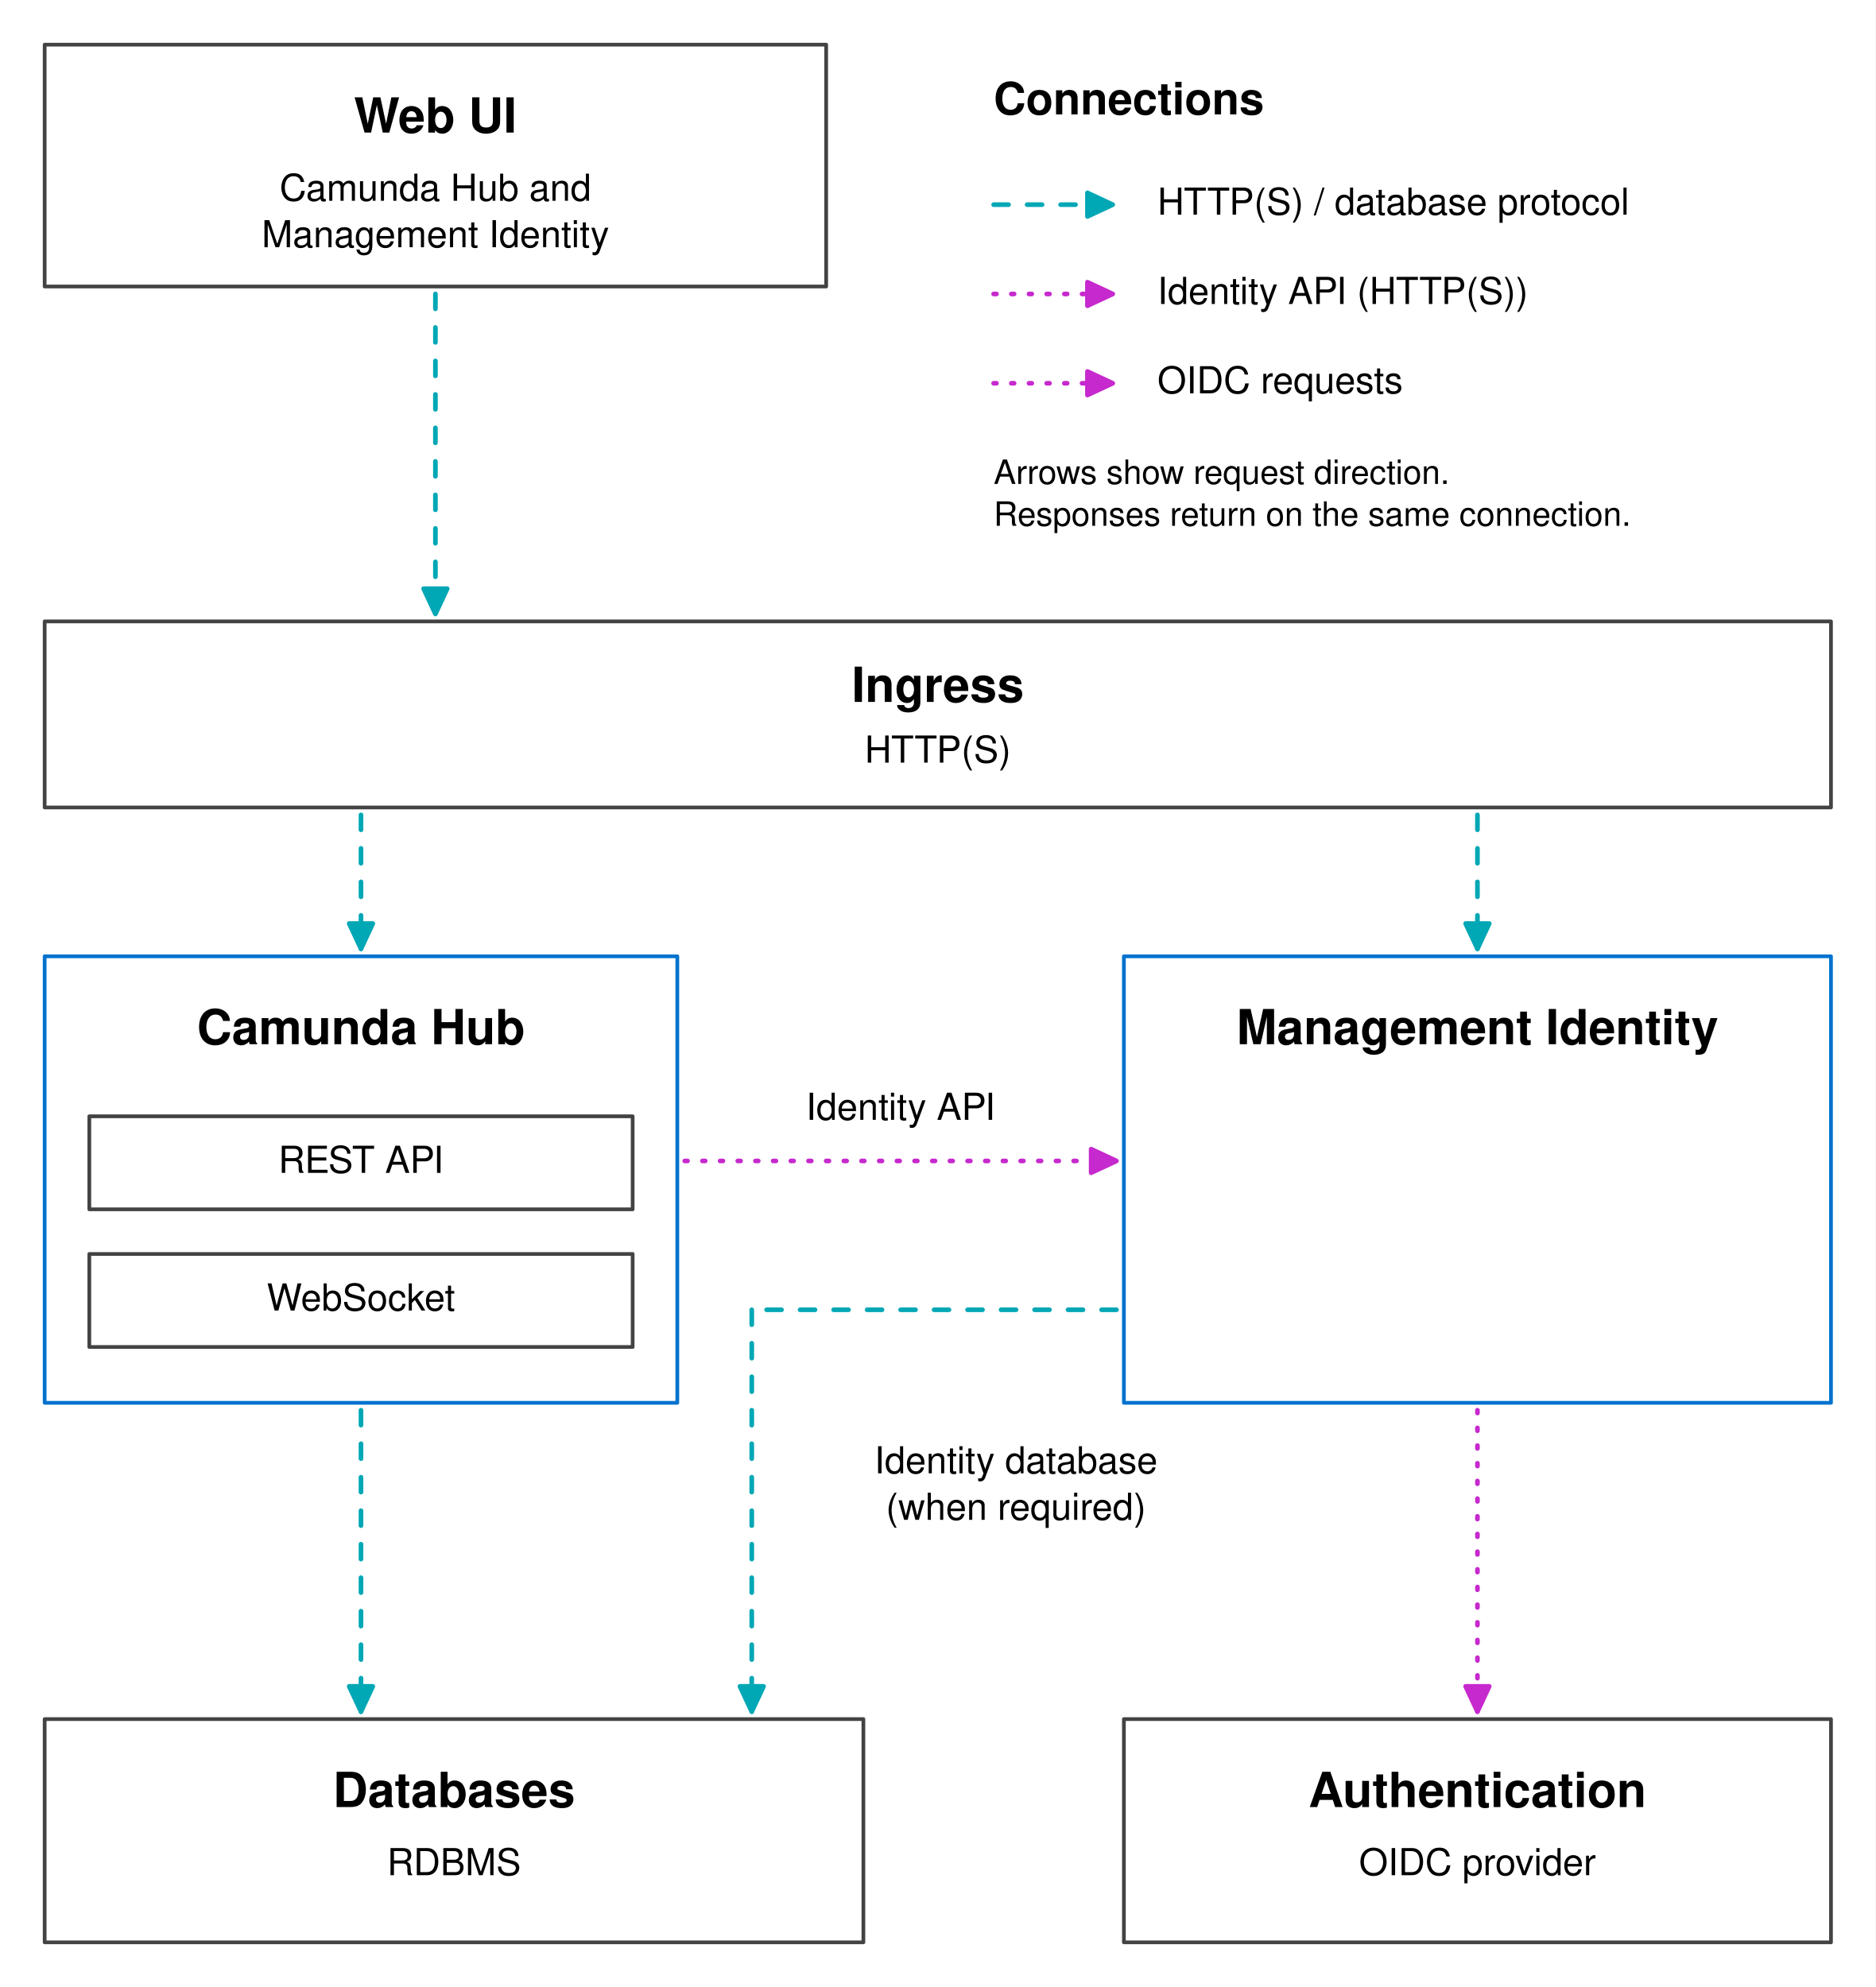
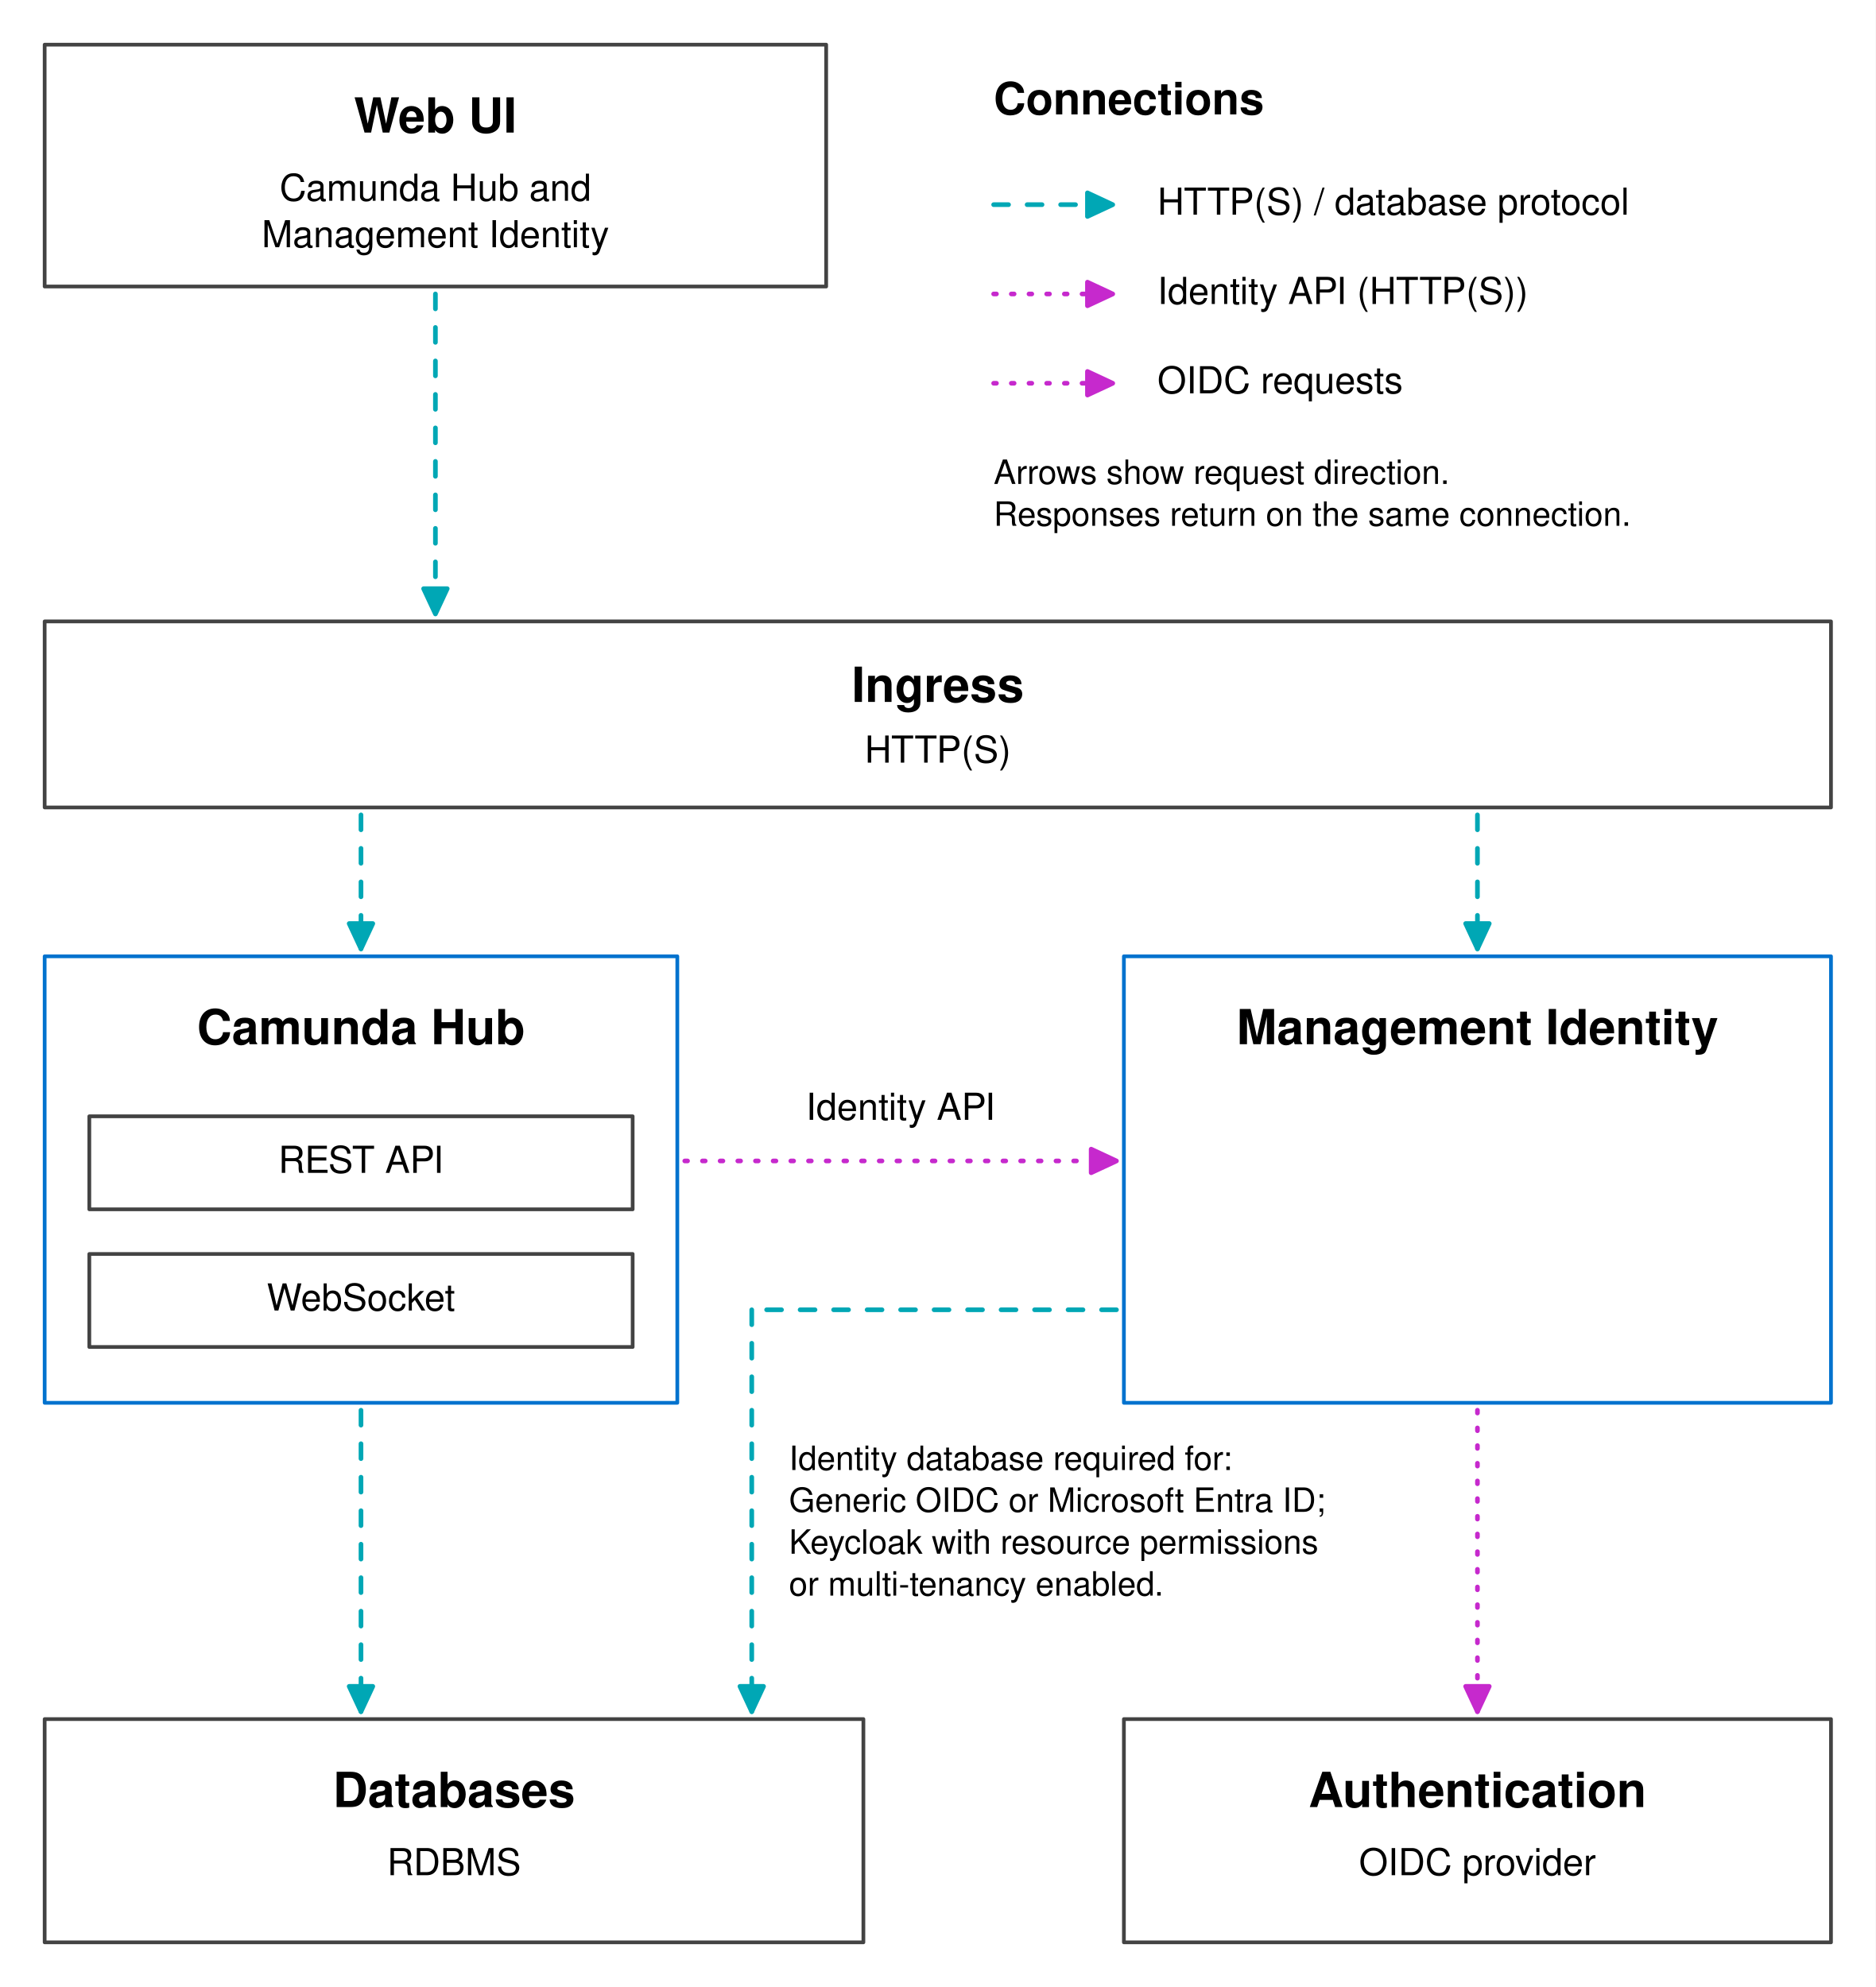
<svg xmlns="http://www.w3.org/2000/svg" version="1.1" viewBox="0 0 1008 1068" width="1008" height="1068">
  <defs>
    <style class="style-fonts">
      </style>
  </defs>
  <rect x="0" y="0" width="1008" height="1068" fill="#ffffff" />
  <g stroke-linecap="round" transform="translate(24 24) rotate(0 210 65)">
    <path d="M0 0 L420 0 L420 130 L0 130" stroke="none" stroke-width="0" fill="#FFFFFF" />
    <path d="M0 0 C84 0, 168 0, 420 0 M0 0 C114.24 0, 228.47 0, 420 0 M420 0 C420 30.57, 420 61.13, 420 130 M420 0 C420 48.79, 420 97.57, 420 130 M420 130 C268.16 130, 116.33 130, 0 130 M420 130 C318.82 130, 217.64 130, 0 130 M0 130 C0 85.71, 0 41.42, 0 0 M0 130 C0 84.3, 0 38.6, 0 0" stroke="#434343" stroke-width="2" fill="none" />
  </g>
  <g transform="translate(48 48) rotate(0 186 16.25)">
    <text x="186" y="23.271" font-family="Helvetica, Segoe UI Emoji" font-size="26px" fill="#000000" text-anchor="middle" style="white-space: pre;" direction="ltr" dominant-baseline="alphabetic" font-weight="700">Web UI</text>
  </g>
  <g transform="translate(48 90) rotate(0 186 25)">
    <text x="186" y="17.9" font-family="Helvetica, Segoe UI Emoji" font-size="20px" fill="#000000" text-anchor="middle" style="white-space: pre;" direction="ltr" dominant-baseline="alphabetic">Camunda Hub and</text>
    <text x="186" y="42.9" font-family="Helvetica, Segoe UI Emoji" font-size="20px" fill="#000000" text-anchor="middle" style="white-space: pre;" direction="ltr" dominant-baseline="alphabetic">Management Identity</text>
  </g>
  <g stroke-linecap="round" transform="translate(24 334) rotate(0 480 50)">
    <path d="M0 0 L960 0 L960 100 L0 100" stroke="none" stroke-width="0" fill="#FFFFFF" />
    <path d="M0 0 C192.02 0, 384.03 0, 960 0 M0 0 C276.46 0, 552.91 0, 960 0 M960 0 C960 34.05, 960 68.11, 960 100 M960 0 C960 30.11, 960 60.23, 960 100 M960 100 C723.79 100, 487.58 100, 0 100 M960 100 C610.91 100, 261.82 100, 0 100 M0 100 C0 63.72, 0 27.45, 0 0 M0 100 C0 79.39, 0 58.78, 0 0" stroke="#434343" stroke-width="2" fill="none" />
  </g>
  <g transform="translate(48 354) rotate(0 456 16.25)">
    <text x="456" y="23.271" font-family="Helvetica, Segoe UI Emoji" font-size="26px" fill="#000000" text-anchor="middle" style="white-space: pre;" direction="ltr" dominant-baseline="alphabetic" font-weight="700">Ingress</text>
  </g>
  <g transform="translate(48 392) rotate(0 456 12.5)">
    <text x="456" y="17.9" font-family="Helvetica, Segoe UI Emoji" font-size="20px" fill="#000000" text-anchor="middle" style="white-space: pre;" direction="ltr" dominant-baseline="alphabetic">HTTP(S)</text>
  </g>
  <g stroke-linecap="round" transform="translate(24 514) rotate(0 170 120)">
    <path d="M0 0 L340 0 L340 240 L0 240" stroke="none" stroke-width="0" fill="#FFFFFF" />
    <path d="M0 0 C68.01 0, 136.02 0, 340 0 M0 0 C103.35 0, 206.69 0, 340 0 M340 0 C340 59.02, 340 118.05, 340 240 M340 0 C340 54.47, 340 108.95, 340 240 M340 240 C227.6 240, 115.2 240, 0 240 M340 240 C242.64 240, 145.27 240, 0 240 M0 240 C0 147.64, 0 55.29, 0 0 M0 240 C0 177.44, 0 114.89, 0 0" stroke="#0072CE" stroke-width="2" fill="none" />
  </g>
  <g transform="translate(48 538) rotate(0 146 16.25)">
    <text x="146" y="23.271" font-family="Helvetica, Segoe UI Emoji" font-size="26px" fill="#000000" text-anchor="middle" style="white-space: pre;" direction="ltr" dominant-baseline="alphabetic" font-weight="700">Camunda Hub</text>
  </g>
  <g stroke-linecap="round" transform="translate(48 600) rotate(0 146 25)">
    <path d="M0 0 L292 0 L292 50 L0 50" stroke="none" stroke-width="0" fill="#FFFFFF" />
    <path d="M0 0 C58.41 0, 116.82 0, 292 0 M0 0 C72.4 0, 144.8 0, 292 0 M292 0 C292 15.81, 292 31.62, 292 50 M292 0 C292 18.88, 292 37.75, 292 50 M292 50 C217.94 50, 143.89 50, 0 50 M292 50 C184.49 50, 76.98 50, 0 50 M0 50 C0 36.69, 0 23.38, 0 0 M0 50 C0 31.82, 0 13.63, 0 0" stroke="#434343" stroke-width="2" fill="none" />
  </g>
  <g transform="translate(72 612.5) rotate(0 122 12.5)">
    <text x="122" y="17.9" font-family="Helvetica, Segoe UI Emoji" font-size="20px" fill="#000000" text-anchor="middle" style="white-space: pre;" direction="ltr" dominant-baseline="alphabetic">REST API</text>
  </g>
  <g stroke-linecap="round" transform="translate(48 674) rotate(0 146 25)">
    <path d="M0 0 L292 0 L292 50 L0 50" stroke="none" stroke-width="0" fill="#FFFFFF" />
    <path d="M0 0 C58.41 0, 116.83 0, 292 0 M0 0 C114.44 0, 228.89 0, 292 0 M292 0 C292 19.32, 292 38.65, 292 50 M292 0 C292 16.4, 292 32.81, 292 50 M292 50 C182.02 50, 72.04 50, 0 50 M292 50 C219 50, 146 50, 0 50 M0 50 C0 32.62, 0 15.24, 0 0 M0 50 C0 36.66, 0 23.33, 0 0" stroke="#434343" stroke-width="2" fill="none" />
  </g>
  <g transform="translate(72 686.5) rotate(0 122 12.5)">
    <text x="122" y="17.9" font-family="Helvetica, Segoe UI Emoji" font-size="20px" fill="#000000" text-anchor="middle" style="white-space: pre;" direction="ltr" dominant-baseline="alphabetic">WebSocket</text>
  </g>
  <g stroke-linecap="round" transform="translate(604 514) rotate(0 190 120)">
    <path d="M0 0 L380 0 L380 240 L0 240" stroke="none" stroke-width="0" fill="#FFFFFF" />
    <path d="M0 0 C76.02 0, 152.04 0, 380 0 M0 0 C127.65 0, 255.3 0, 380 0 M380 0 C380 61.62, 380 123.23, 380 240 M380 0 C380 66.88, 380 133.76, 380 240 M380 240 C266.13 240, 152.25 240, 0 240 M380 240 C253.91 240, 127.82 240, 0 240 M0 240 C0 185.05, 0 130.11, 0 0 M0 240 C0 151.25, 0 62.51, 0 0" stroke="#0072CE" stroke-width="2" fill="none" />
  </g>
  <g transform="translate(628 538) rotate(0 166 16.25)">
    <text x="166" y="23.271" font-family="Helvetica, Segoe UI Emoji" font-size="26px" fill="#000000" text-anchor="middle" style="white-space: pre;" direction="ltr" dominant-baseline="alphabetic" font-weight="700">Management Identity</text>
  </g>
  <g stroke-linecap="round" transform="translate(24 924) rotate(0 220 60)">
    <path d="M0 0 L440 0 L440 120 L0 120" stroke="none" stroke-width="0" fill="#FFFFFF" />
    <path d="M0 0 C88.03 0, 176.06 0, 440 0 M0 0 C123.16 0, 246.32 0, 440 0 M440 0 C440 39.24, 440 78.48, 440 120 M440 0 C440 27.51, 440 55.01, 440 120 M440 120 C342.01 120, 244.03 120, 0 120 M440 120 C346 120, 252 120, 0 120 M0 120 C0 82.76, 0 45.52, 0 0 M0 120 C0 87.26, 0 54.52, 0 0" stroke="#434343" stroke-width="2" fill="none" />
  </g>
  <g transform="translate(48 948) rotate(0 196 16.25)">
    <text x="196" y="23.271" font-family="Helvetica, Segoe UI Emoji" font-size="26px" fill="#000000" text-anchor="middle" style="white-space: pre;" direction="ltr" dominant-baseline="alphabetic" font-weight="700">Databases</text>
  </g>
  <g transform="translate(48 990) rotate(0 196 12.5)">
    <text x="196" y="17.9" font-family="Helvetica, Segoe UI Emoji" font-size="20px" fill="#000000" text-anchor="middle" style="white-space: pre;" direction="ltr" dominant-baseline="alphabetic">RDBMS</text>
  </g>
  <g stroke-linecap="round" transform="translate(604 924) rotate(0 190 60)">
    <path d="M0 0 L380 0 L380 120 L0 120" stroke="none" stroke-width="0" fill="#FFFFFF" />
    <path d="M0 0 C76.03 0, 152.06 0, 380 0 M0 0 C112.44 0, 224.88 0, 380 0 M380 0 C380 27.89, 380 55.78, 380 120 M380 0 C380 42.61, 380 85.22, 380 120 M380 120 C263.25 120, 146.5 120, 0 120 M380 120 C252.18 120, 124.36 120, 0 120 M0 120 C0 80.11, 0 40.23, 0 0 M0 120 C0 80.71, 0 41.43, 0 0" stroke="#434343" stroke-width="2" fill="none" />
  </g>
  <g transform="translate(628 948) rotate(0 166 16.25)">
    <text x="166" y="23.271" font-family="Helvetica, Segoe UI Emoji" font-size="26px" fill="#000000" text-anchor="middle" style="white-space: pre;" direction="ltr" dominant-baseline="alphabetic" font-weight="700">Authentication</text>
  </g>
  <g transform="translate(628 990) rotate(0 166 12.5)">
    <text x="166" y="17.9" font-family="Helvetica, Segoe UI Emoji" font-size="20px" fill="#000000" text-anchor="middle" style="white-space: pre;" direction="ltr" dominant-baseline="alphabetic">OIDC provider</text>
  </g>
  <g stroke-linecap="round">
    <g transform="translate(234 158) rotate(0 0 86)">
      <path d="M0 0 C0 34.42, 0 68.83, 0 172" stroke="#00A7B5" stroke-width="2.5" fill="none" stroke-dasharray="8 10" />
    </g>
    <g transform="translate(234 158) rotate(0 0 86)">
      <path d="M0 172 L-6.34 158.41 L6.34 158.41 L0 172" stroke="none" stroke-width="0" fill="#00A7B5" fill-rule="evenodd" />
      <path d="M0 172 C-1.27 169.28, -2.54 166.56, -6.34 158.41 M-6.34 158.41 C-2.39 158.41, 1.57 158.41, 6.34 158.41 M6.34 158.41 C4.2 163, 2.06 167.59, 0 172 M0 172 C0 172, 0 172, 0 172" stroke="#00A7B5" stroke-width="2.5" fill="none" />
    </g>
  </g>
  <mask />
  <g stroke-linecap="round">
    <g transform="translate(194 438) rotate(0 0 36)">
      <path d="M0 0 C0 14.41, 0 28.81, 0 72" stroke="#00A7B5" stroke-width="2.5" fill="none" stroke-dasharray="8 10" />
    </g>
    <g transform="translate(194 438) rotate(0 0 36)">
      <path d="M0 72 L-6.34 58.41 L6.34 58.41 L0 72" stroke="none" stroke-width="0" fill="#00A7B5" fill-rule="evenodd" />
      <path d="M0 72 C-1.27 69.28, -2.54 66.56, -6.34 58.41 M-6.34 58.41 C-1.47 58.41, 3.39 58.41, 6.34 58.41 M6.34 58.41 C3.98 63.48, 1.61 68.55, 0 72 M0 72 C0 72, 0 72, 0 72" stroke="#00A7B5" stroke-width="2.5" fill="none" />
    </g>
  </g>
  <mask />
  <g stroke-linecap="round">
    <g transform="translate(794 438) rotate(0 0 36)">
      <path d="M0 0 C0 14.41, 0 28.81, 0 72" stroke="#00A7B5" stroke-width="2.5" fill="none" stroke-dasharray="8 10" />
    </g>
    <g transform="translate(794 438) rotate(0 0 36)">
      <path d="M0 72 L-6.34 58.41 L6.34 58.41 L0 72" stroke="none" stroke-width="0" fill="#00A7B5" fill-rule="evenodd" />
      <path d="M0 72 C-1.27 69.28, -2.54 66.56, -6.34 58.41 M-6.34 58.41 C-3.1 58.41, 0.15 58.41, 6.34 58.41 M6.34 58.41 C5.02 61.23, 3.7 64.06, 0 72 M0 72 C0 72, 0 72, 0 72" stroke="#00A7B5" stroke-width="2.5" fill="none" />
    </g>
  </g>
  <mask />
  <g stroke-linecap="round">
    <g transform="translate(368 624) rotate(0 116 0)">
      <path d="M0 0 C46.43 0, 92.85 0, 232 0" stroke="#C629CD" stroke-width="2.5" fill="none" stroke-dasharray="1.5 8" />
    </g>
    <g transform="translate(368 624) rotate(0 116 0)">
      <path d="M232 0 L218.41 6.34 L218.41 -6.34 L232 0" stroke="none" stroke-width="0" fill="#C629CD" fill-rule="evenodd" />
      <path d="M232 0 C229.28 1.27, 226.56 2.54, 218.41 6.34 M218.41 6.34 C218.41 2.18, 218.41 -1.97, 218.41 -6.34 M218.41 -6.34 C221.71 -4.8, 225.02 -3.26, 232 0 M232 0 C232 0, 232 0, 232 0" stroke="#C629CD" stroke-width="2.5" fill="none" />
    </g>
  </g>
  <mask />
  <g transform="translate(384 584) rotate(0 100 12.5)">
    <text x="100" y="17.9" font-family="Helvetica, Segoe UI Emoji" font-size="20px" fill="#000000" text-anchor="middle" style="white-space: pre;" direction="ltr" dominant-baseline="alphabetic">Identity API</text>
  </g>
  <g stroke-linecap="round">
    <g transform="translate(194 758) rotate(0 0 81)">
      <path d="M0 0 C0 32.42, 0 64.84, 0 162" stroke="#00A7B5" stroke-width="2.5" fill="none" stroke-dasharray="8 10" />
    </g>
    <g transform="translate(194 758) rotate(0 0 81)">
      <path d="M0 162 L-6.34 148.41 L6.34 148.41 L0 162" stroke="none" stroke-width="0" fill="#00A7B5" fill-rule="evenodd" />
      <path d="M0 162 C-1.27 159.28, -2.54 156.56, -6.34 148.41 M-6.34 148.41 C-2.89 148.41, 0.55 148.41, 6.34 148.41 M6.34 148.41 C4.35 152.67, 2.36 156.93, 0 162 M0 162 C0 162, 0 162, 0 162" stroke="#00A7B5" stroke-width="2.5" fill="none" />
    </g>
  </g>
  <mask />
  <g stroke-linecap="round">
    <g transform="translate(600 704) rotate(0 -98 108)">
      <path d="M0 0 C-39.22 0, -78.45 0, -196 0 M-196 0 C-196 74.27, -196 148.54, -196 216" stroke="#00A7B5" stroke-width="2.5" fill="none" stroke-dasharray="8 10" />
    </g>
    <g transform="translate(600 704) rotate(0 -98 108)">
      <path d="M-196 216 L-202.34 202.41 L-189.66 202.41 L-196 216" stroke="none" stroke-width="0" fill="#00A7B5" fill-rule="evenodd" />
      <path d="M-196 216 C-197.27 213.28, -198.54 210.56, -202.34 202.41 M-202.34 202.41 C-197.98 202.41, -193.62 202.41, -189.66 202.41 M-189.66 202.41 C-191.87 207.14, -194.08 211.88, -196 216 M-196 216 C-196 216, -196 216, -196 216" stroke="#00A7B5" stroke-width="2.5" fill="none" />
    </g>
  </g>
  <mask />
-   <g transform="translate(424 774) rotate(0 122 25)">
-     <text x="122" y="17.9" font-family="Helvetica, Segoe UI Emoji" font-size="20px" fill="#000000" text-anchor="middle" style="white-space: pre;" direction="ltr" dominant-baseline="alphabetic">Identity database</text>
-     <text x="122" y="42.9" font-family="Helvetica, Segoe UI Emoji" font-size="20px" fill="#000000" text-anchor="middle" style="white-space: pre;" direction="ltr" dominant-baseline="alphabetic">(when required)</text>
+   <g transform="translate(424 774) rotate(0 175 45)">
+     <text x="0" y="16.11" font-family="Helvetica, Segoe UI Emoji" font-size="18px" fill="#000000" text-anchor="start" style="white-space: pre;" direction="ltr" dominant-baseline="alphabetic">Identity database required for:</text>
+     <text x="0" y="38.61" font-family="Helvetica, Segoe UI Emoji" font-size="18px" fill="#000000" text-anchor="start" style="white-space: pre;" direction="ltr" dominant-baseline="alphabetic">Generic OIDC or Microsoft Entra ID;</text>
+     <text x="0" y="61.11" font-family="Helvetica, Segoe UI Emoji" font-size="18px" fill="#000000" text-anchor="start" style="white-space: pre;" direction="ltr" dominant-baseline="alphabetic">Keycloak with resource permissions</text>
+     <text x="0" y="83.61" font-family="Helvetica, Segoe UI Emoji" font-size="18px" fill="#000000" text-anchor="start" style="white-space: pre;" direction="ltr" dominant-baseline="alphabetic">or multi-tenancy enabled.</text>
  </g>
  <g stroke-linecap="round">
    <g transform="translate(794 758) rotate(0 0 81)">
      <path d="M0 0 C0 32.42, 0 64.84, 0 162" stroke="#C629CD" stroke-width="2.5" fill="none" stroke-dasharray="1.5 8" />
    </g>
    <g transform="translate(794 758) rotate(0 0 81)">
      <path d="M0 162 L-6.34 148.41 L6.34 148.41 L0 162" stroke="none" stroke-width="0" fill="#C629CD" fill-rule="evenodd" />
      <path d="M0 162 C-1.27 159.28, -2.54 156.56, -6.34 148.41 M-6.34 148.41 C-2.69 148.41, 0.96 148.41, 6.34 148.41 M6.34 148.41 C4.95 151.38, 3.56 154.36, 0 162 M0 162 C0 162, 0 162, 0 162" stroke="#C629CD" stroke-width="2.5" fill="none" />
    </g>
  </g>
  <mask />
  <g transform="translate(534 40) rotate(0 225 15)">
    <text x="0" y="21.48" font-family="Helvetica, Segoe UI Emoji" font-size="24px" fill="#000000" text-anchor="start" style="white-space: pre;" direction="ltr" dominant-baseline="alphabetic" font-weight="700">Connections</text>
  </g>
  <g stroke-linecap="round">
    <g transform="translate(534 110) rotate(0 32 0)">
      <path d="M0 0 C12.81 0, 25.62 0, 64 0" stroke="#00A7B5" stroke-width="2.5" fill="none" stroke-dasharray="8 10" />
    </g>
    <g transform="translate(534 110) rotate(0 32 0)">
      <path d="M64 0 L50.41 6.34 L50.41 -6.34 L64 0" stroke="none" stroke-width="0" fill="#00A7B5" fill-rule="evenodd" />
      <path d="M64 0 C61.28 1.27, 58.56 2.54, 50.41 6.34 M50.41 6.34 C50.41 3.4, 50.41 0.46, 50.41 -6.34 M50.41 -6.34 C54.34 -4.51, 58.27 -2.67, 64 0 M64 0 C64 0, 64 0, 64 0" stroke="#00A7B5" stroke-width="2.5" fill="none" />
    </g>
  </g>
  <mask />
  <g transform="translate(622 97.5) rotate(0 181 12.5)">
    <text x="0" y="17.9" font-family="Helvetica, Segoe UI Emoji" font-size="20px" fill="#000000" text-anchor="start" style="white-space: pre;" direction="ltr" dominant-baseline="alphabetic">HTTP(S) / database protocol</text>
  </g>
  <g stroke-linecap="round">
    <g transform="translate(534 158) rotate(0 32 0)">
      <path d="M0 0 C12.81 0, 25.62 0, 64 0" stroke="#C629CD" stroke-width="2.5" fill="none" stroke-dasharray="1.5 8" />
    </g>
    <g transform="translate(534 158) rotate(0 32 0)">
      <path d="M64 0 L50.41 6.34 L50.41 -6.34 L64 0" stroke="none" stroke-width="0" fill="#C629CD" fill-rule="evenodd" />
      <path d="M64 0 C61.28 1.27, 58.56 2.54, 50.41 6.34 M50.41 6.34 C50.41 1.57, 50.41 -3.19, 50.41 -6.34 M50.41 -6.34 C55.29 -4.06, 60.18 -1.78, 64 0 M64 0 C64 0, 64 0, 64 0" stroke="#C629CD" stroke-width="2.5" fill="none" />
    </g>
  </g>
  <mask />
  <g transform="translate(622 145.5) rotate(0 181 12.5)">
    <text x="0" y="17.9" font-family="Helvetica, Segoe UI Emoji" font-size="20px" fill="#000000" text-anchor="start" style="white-space: pre;" direction="ltr" dominant-baseline="alphabetic">Identity API (HTTP(S))</text>
  </g>
  <g stroke-linecap="round">
    <g transform="translate(534 206) rotate(0 32 0)">
      <path d="M0 0 C12.81 0, 25.62 0, 64 0" stroke="#C629CD" stroke-width="2.5" fill="none" stroke-dasharray="1.5 8" />
    </g>
    <g transform="translate(534 206) rotate(0 32 0)">
      <path d="M64 0 L50.41 6.34 L50.41 -6.34 L64 0" stroke="none" stroke-width="0" fill="#C629CD" fill-rule="evenodd" />
      <path d="M64 0 C61.28 1.27, 58.56 2.54, 50.41 6.34 M50.41 6.34 C50.41 2.28, 50.41 -1.77, 50.41 -6.34 M50.41 -6.34 C53.53 -4.88, 56.65 -3.43, 64 0 M64 0 C64 0, 64 0, 64 0" stroke="#C629CD" stroke-width="2.5" fill="none" />
    </g>
  </g>
  <mask />
  <g transform="translate(622 193.5) rotate(0 181 12.5)">
    <text x="0" y="17.9" font-family="Helvetica, Segoe UI Emoji" font-size="20px" fill="#000000" text-anchor="start" style="white-space: pre;" direction="ltr" dominant-baseline="alphabetic">OIDC requests</text>
  </g>
  <g transform="translate(534 244) rotate(0 225 22.5)">
    <text x="0" y="16.11" font-family="Helvetica, Segoe UI Emoji" font-size="18px" fill="#000000" text-anchor="start" style="white-space: pre;" direction="ltr" dominant-baseline="alphabetic">Arrows show request direction.</text>
    <text x="0" y="38.61" font-family="Helvetica, Segoe UI Emoji" font-size="18px" fill="#000000" text-anchor="start" style="white-space: pre;" direction="ltr" dominant-baseline="alphabetic">Responses return on the same connection.</text>
  </g>
</svg>
